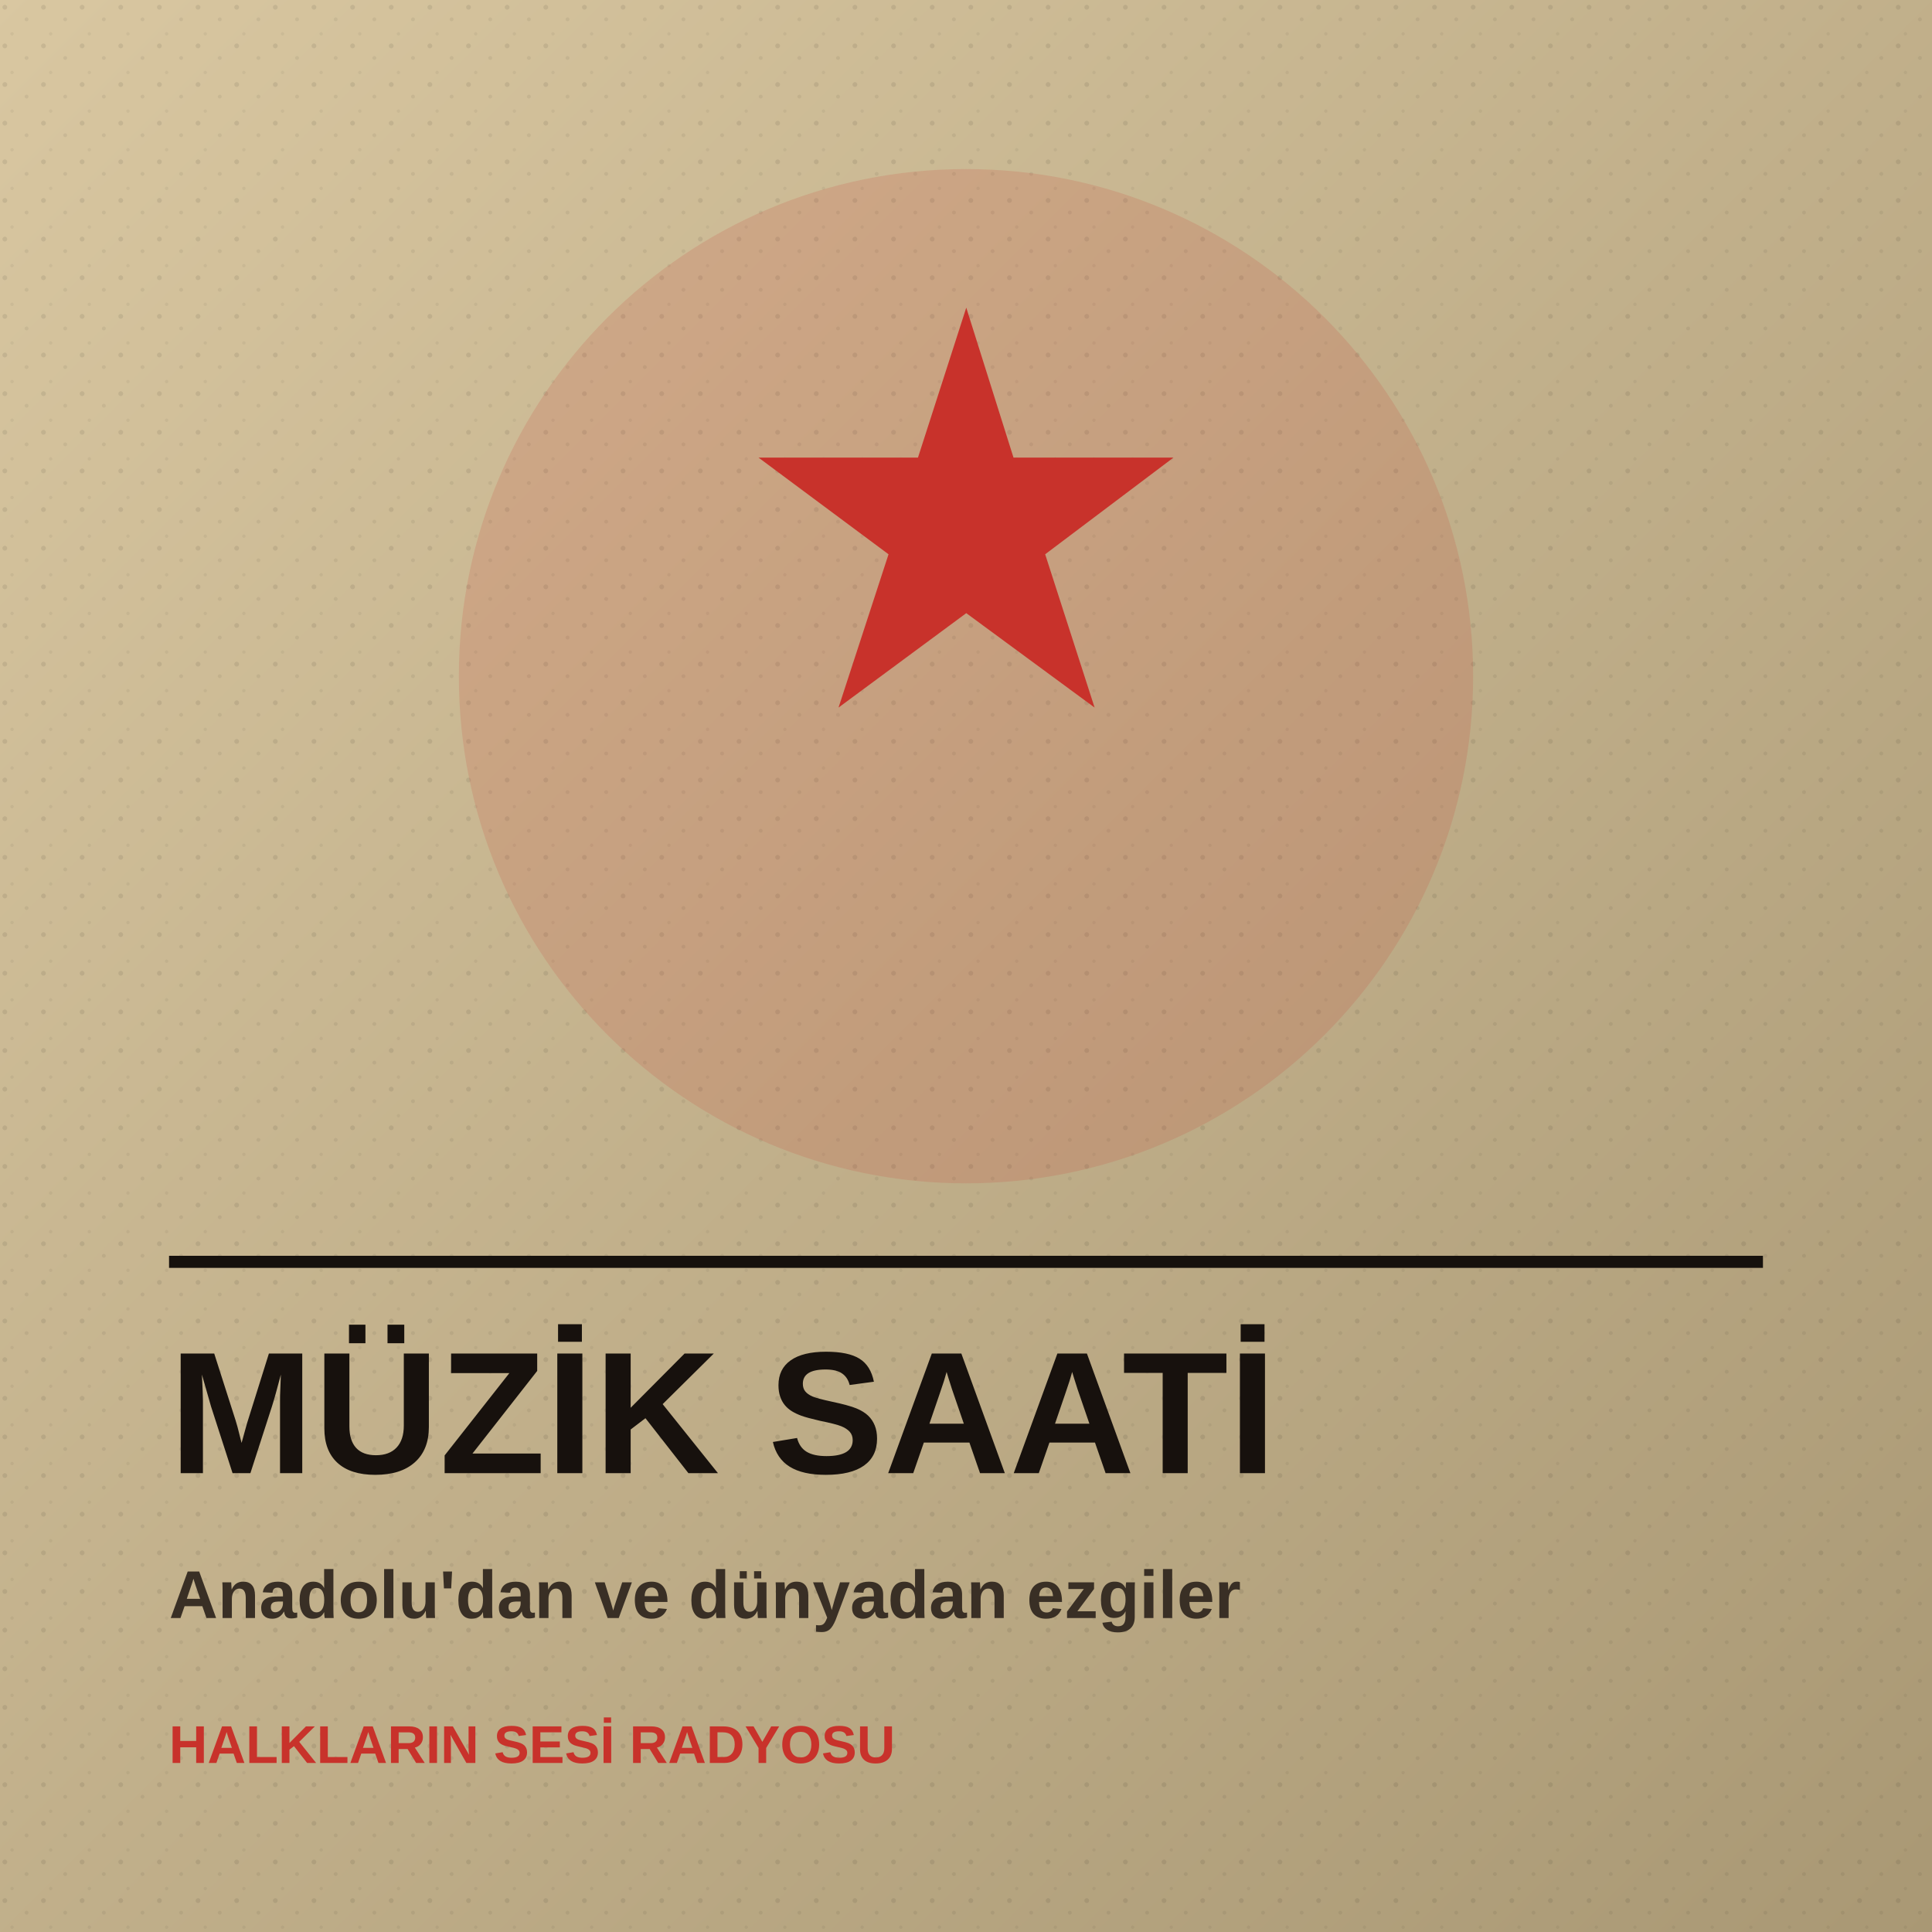
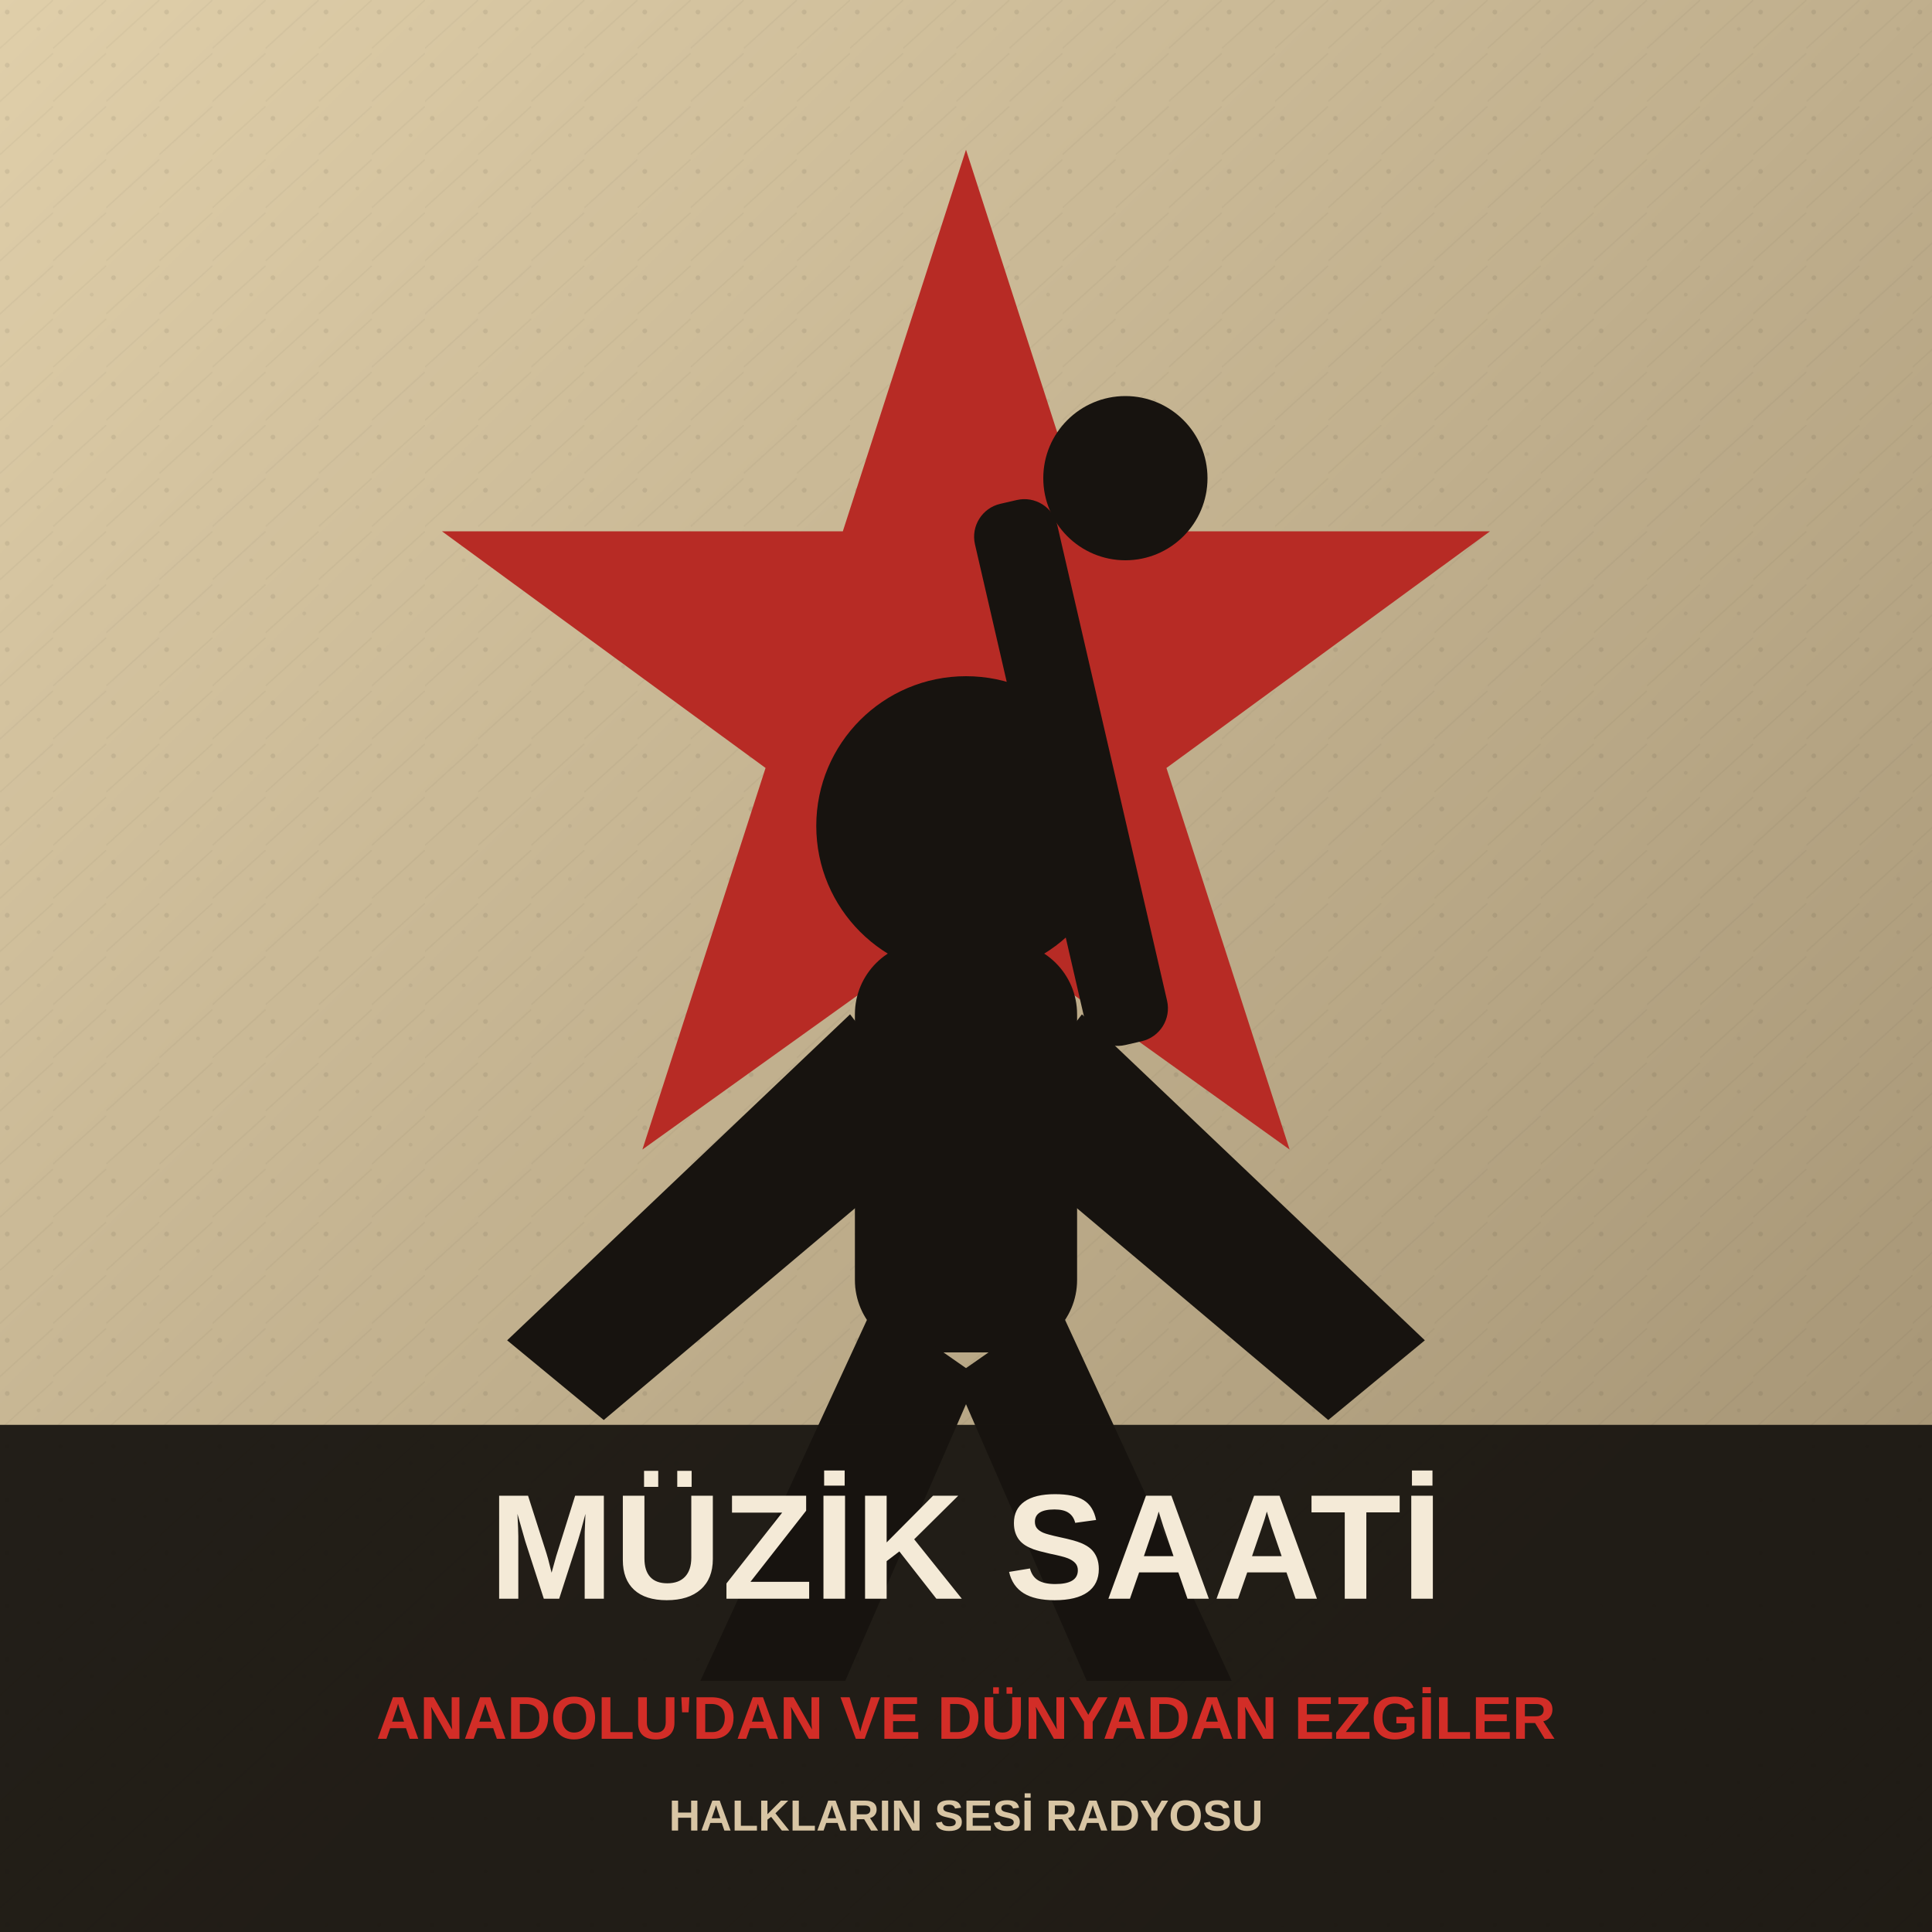
<svg xmlns="http://www.w3.org/2000/svg" viewBox="0 0 800 800">
  <defs>
-     <linearGradient id="bg" x1="0" y1="0" x2="1" y2="1">
-       <stop offset="0" stop-color="#d9c7a1" />
-       <stop offset="1" stop-color="#a99874" />
+     <linearGradient id="paper" x1="0" y1="0" x2="1" y2="1">
+       <stop offset="0" stop-color="#e0cfaa" />
+       <stop offset="1" stop-color="#9f8e6f" />
    </linearGradient>
-     <pattern id="grain" width="16" height="16" patternUnits="userSpaceOnUse">
-       <circle cx="2" cy="3" r="1" fill="#000" opacity=".08" />
-       <circle cx="11" cy="8" r=".8" fill="#000" opacity=".06" />
-       <circle cx="5" cy="14" r=".7" fill="#000" opacity=".05" />
+     <pattern id="grain" width="22" height="22" patternUnits="userSpaceOnUse">
+       <circle cx="3" cy="5" r="1" fill="#000" opacity=".07" />
+       <circle cx="16" cy="12" r=".8" fill="#000" opacity=".05" />
+       <path d="M0 20L22 0" stroke="#000" stroke-width=".6" opacity=".035" />
    </pattern>
  </defs>
-   <rect width="800" height="800" fill="url(#bg)" />
+   <rect width="800" height="800" fill="url(#paper)" />
  <rect width="800" height="800" fill="url(#grain)" />
-   <circle cx="400" cy="280" r="210" fill="#c8322b" opacity=".15" />
-   <text x="400" y="290" text-anchor="middle" font-size="230" fill="#c8322b">★</text>
-   <rect x="70" y="520" width="660" height="5" fill="#16110d" />
-   <text x="70" y="610" font-family="Arial, sans-serif" font-size="72" font-weight="900" fill="#17110d">MÜZİK SAATİ</text>
-   <text x="70" y="670" font-family="Arial, sans-serif" font-size="28" font-weight="700" fill="#392f25">Anadolu'dan ve dünyadan ezgiler</text>
-   <text x="70" y="730" font-family="Arial, sans-serif" font-size="22" font-weight="700" fill="#c8322b">HALKLARIN SESİ RADYOSU</text>
+   <polygon points="400,62 451,220 617,220 483,318 534,476 400,380 266,476 317,318 183,220 349,220" fill="#b72b25" />
+   <g fill="#17130f">
+     <circle cx="400" cy="342" r="62" />
+     <rect x="354" y="390" width="92" height="170" rx="30" />
+     <path d="M352 420L210 555L250 588L390 470Z" />
+     <path d="M448 420L590 555L550 588L410 470Z" />
+     <path d="M362 540L290 696H350L405 570Z" />
+     <path d="M438 540L510 696H450L395 570Z" />
+     <rect x="426" y="205" width="35" height="230" rx="14" transform="rotate(-13 443 320)" />
+     <circle cx="466" cy="198" r="34" />
+   </g>
+   <rect x="0" y="590" width="800" height="210" fill="#17130f" opacity=".93" />
+   <text x="400" y="662" text-anchor="middle" font-family="Arial" font-size="62" font-weight="900" fill="#f4ead7">MÜZİK SAATİ</text>
+   <text x="400" y="720" text-anchor="middle" font-family="Arial" font-size="25" font-weight="700" fill="#d22d27">ANADOLU'DAN VE DÜNYADAN EZGİLER</text>
+   <text x="400" y="758" text-anchor="middle" font-family="Arial" font-size="18" font-weight="700" fill="#d8c5a4">HALKLARIN SESİ RADYOSU</text>
</svg>
